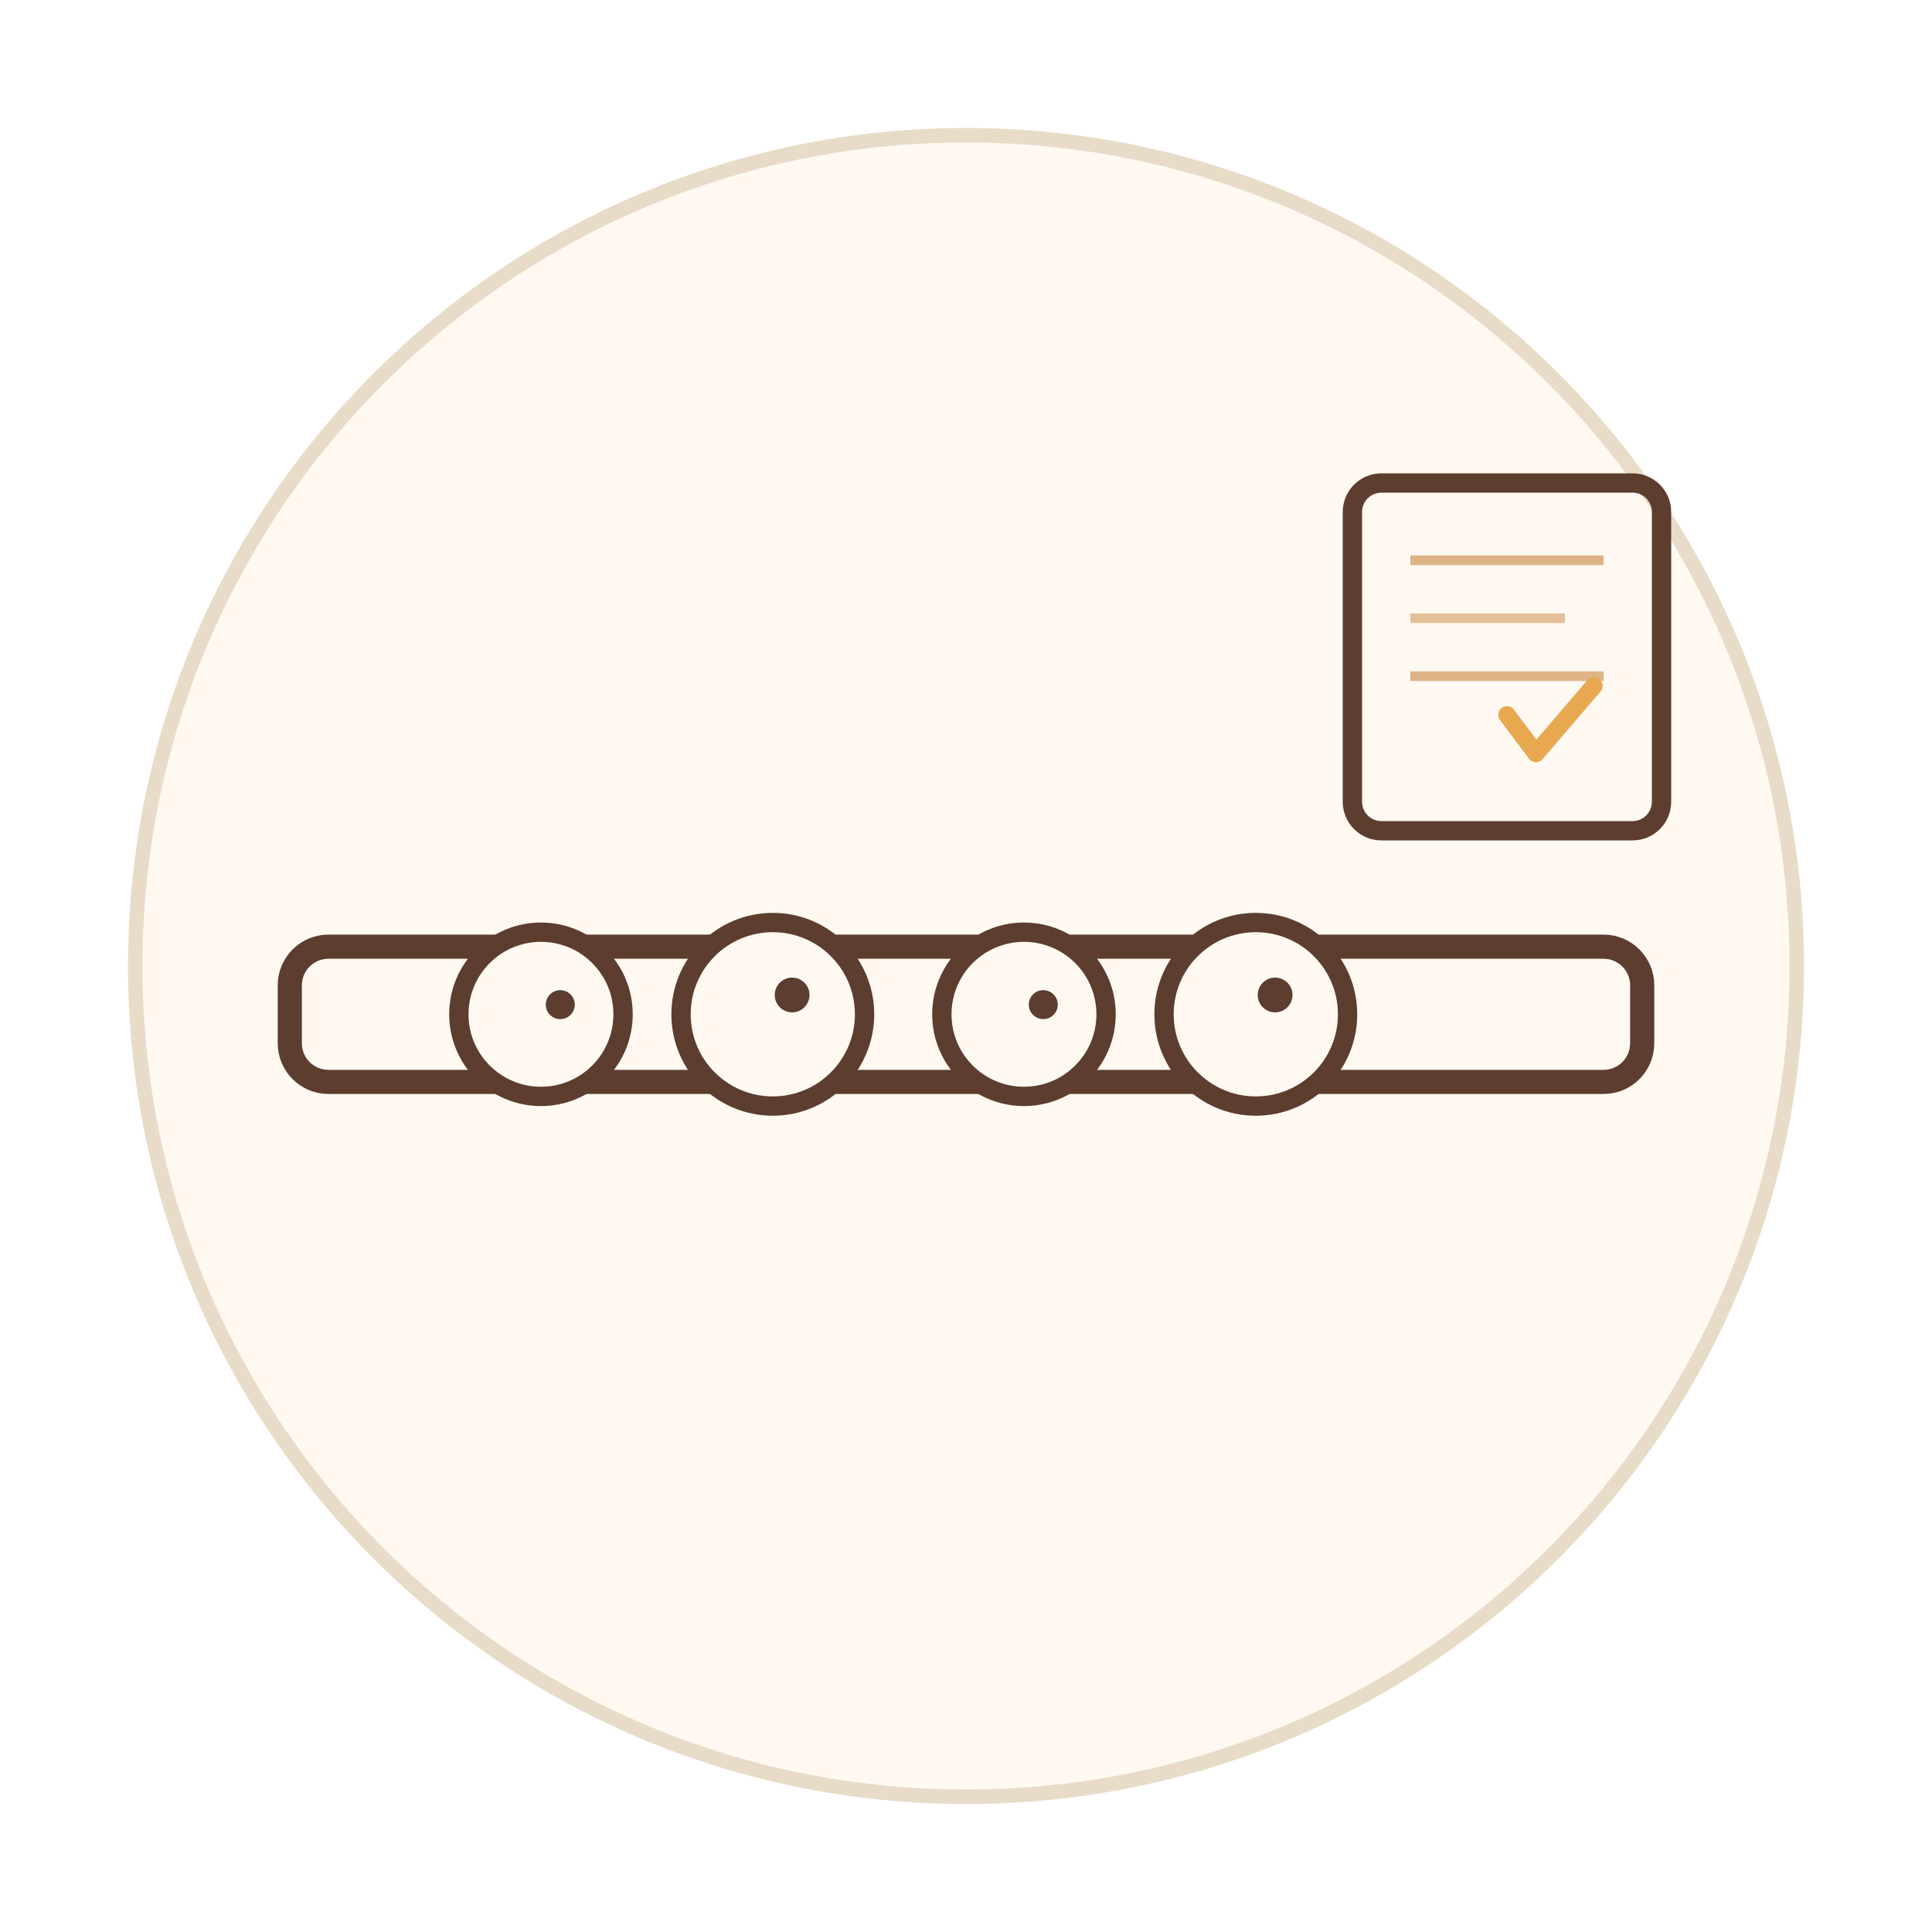
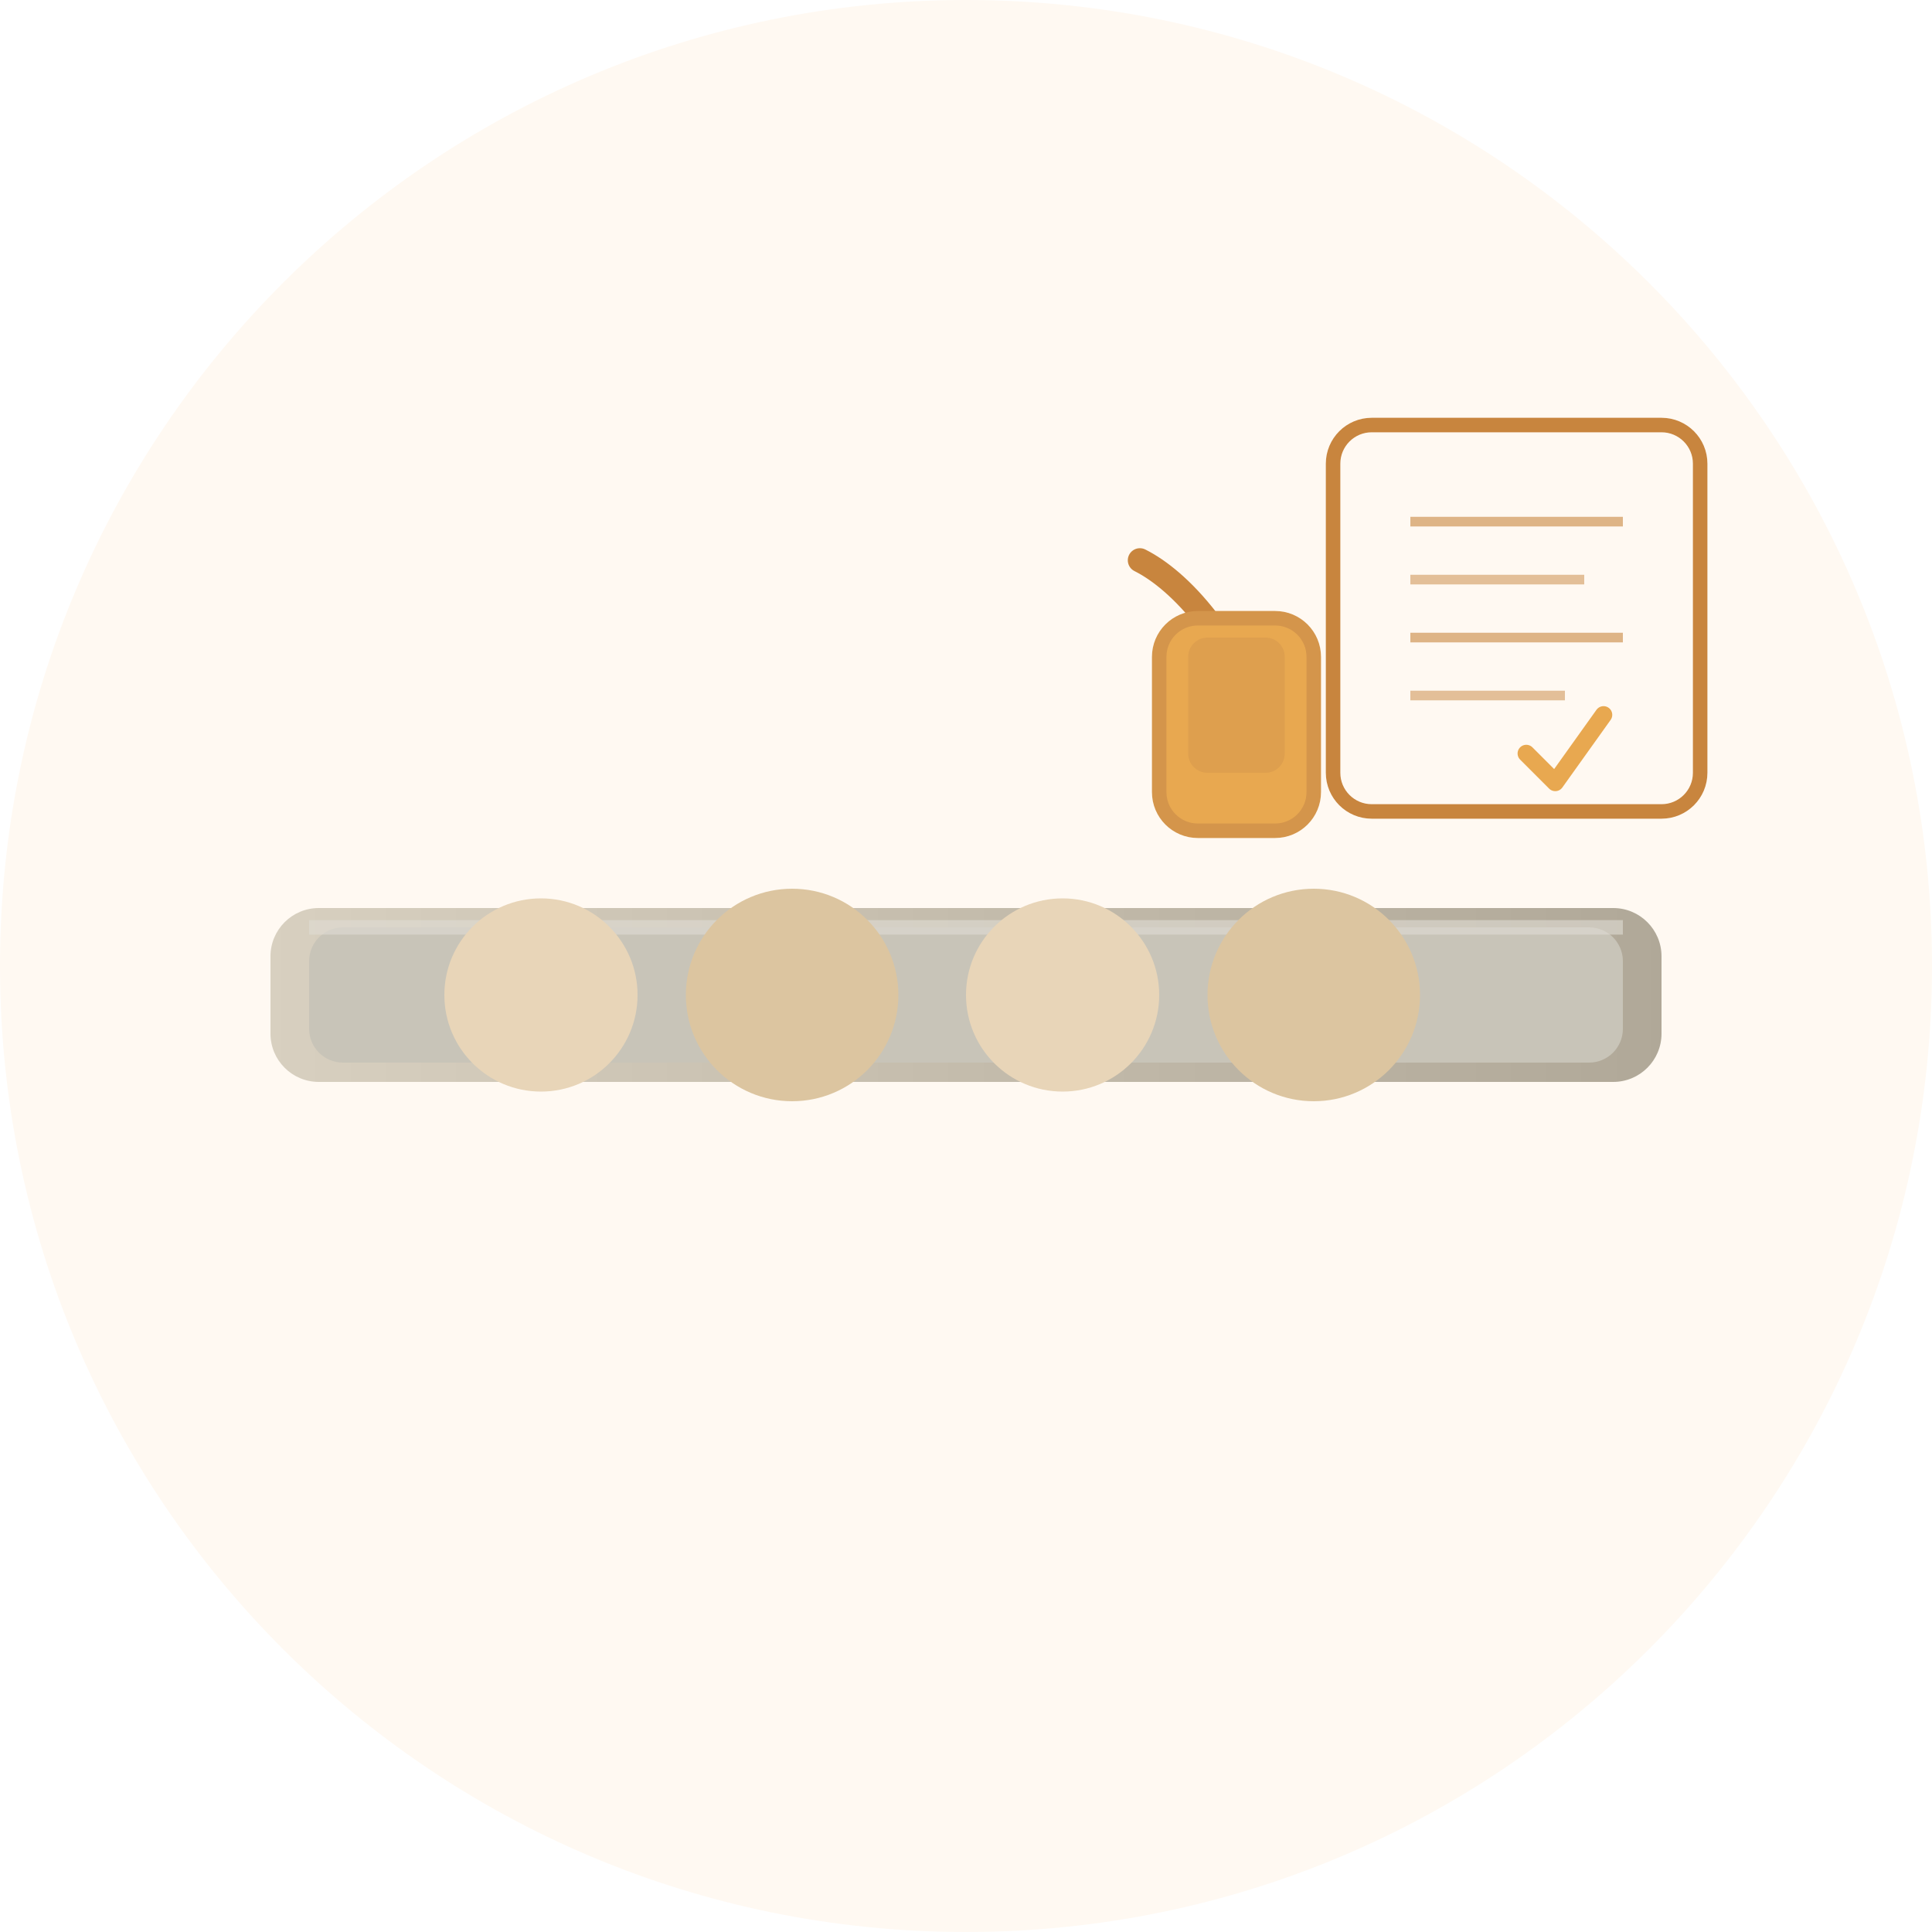
<svg xmlns="http://www.w3.org/2000/svg" width="200" height="200" viewBox="0 0 200 200">
-   <circle cx="100" cy="100" r="86" fill="#FFF9F2" stroke="#E8DCC8" stroke-width="1.5" />
-   <rect x="30" y="98" width="140" height="14" rx="4" fill="none" stroke="#5C3D2E" stroke-width="2.5" />
-   <circle cx="56" cy="105" r="8.5" fill="#FFF9F2" stroke="#5C3D2E" stroke-width="2" />
-   <circle cx="80" cy="105" r="9.5" fill="#FFF9F2" stroke="#5C3D2E" stroke-width="2" />
-   <circle cx="106" cy="105" r="8.5" fill="#FFF9F2" stroke="#5C3D2E" stroke-width="2" />
-   <circle cx="130" cy="105" r="9.5" fill="#FFF9F2" stroke="#5C3D2E" stroke-width="2" />
-   <circle cx="58" cy="104" r="1.5" fill="#5C3D2E" />
-   <circle cx="82" cy="103" r="1.8" fill="#5C3D2E" />
-   <circle cx="108" cy="104" r="1.5" fill="#5C3D2E" />
-   <circle cx="132" cy="103" r="1.8" fill="#5C3D2E" />
-   <rect x="140" y="50" width="32" height="36" rx="3" fill="none" stroke="#5C3D2E" stroke-width="2" />
-   <line x1="146" y1="58" x2="166" y2="58" stroke="#C8853E" stroke-width="1" opacity="0.6" />
-   <line x1="146" y1="64" x2="162" y2="64" stroke="#C8853E" stroke-width="1" opacity="0.5" />
-   <line x1="146" y1="70" x2="166" y2="70" stroke="#C8853E" stroke-width="1" opacity="0.6" />
-   <path d="M156 74l3 4 6-7" fill="none" stroke="#E8A850" stroke-width="1.8" stroke-linecap="round" stroke-linejoin="round" />
+   <defs>
+     <radialGradient id="glow">
+       <stop offset="0%" stop-color="#E8A850" stop-opacity="0.9" />
+       <stop offset="50%" stop-color="#F5D5A0" stop-opacity="0.3" />
+       <stop offset="100%" stop-color="#FFF9F2" stop-opacity="0" />
+     </radialGradient>
+     <radialGradient id="cookie">
+       <stop offset="0%" stop-color="#E8B860" />
+       <stop offset="60%" stop-color="#C8843C" />
+       <stop offset="100%" stop-color="#A86828" />
+     </radialGradient>
+     <linearGradient id="wood">
+       <stop offset="0%" stop-color="#6B3A20" />
+       <stop offset="100%" stop-color="#4A2510" />
+     </linearGradient>
+     <linearGradient id="metal">
+       <stop offset="0%" stop-color="#D8D0C0" />
+       <stop offset="100%" stop-color="#B0A898" />
+     </linearGradient>
+     <radialGradient id="warm">
+       <stop offset="0%" stop-color="#FDF3E2" stop-opacity="0.6" />
+       <stop offset="100%" stop-color="#FFF9F2" stop-opacity="0" />
+     </radialGradient>
+   </defs>
+   <rect x="0" y="0" width="200" height="200" rx="100" fill="#FFF9F2" />
+   <rect x="28" y="94" width="144" height="18" rx="5" fill="url(#metal)" />
+   <rect x="32" y="96" width="136" height="14" rx="3.5" fill="#C8C4B8" />
+   <line x1="32" y1="96" x2="168" y2="96" stroke="#E0DCD4" stroke-width="1.5" opacity="0.6" />
+   <circle cx="56" cy="103" r="10" fill="#E8D5B8" />
+   <circle cx="56" cy="101" rx="2.5" ry="3.5" fill="#3C2415" transform="rotate(-10 56 101)" />
+   <circle cx="82" cy="103" r="11" fill="#DCC5A0" />
+   <circle cx="82" cy="101" rx="3" ry="4" fill="#3C2415" transform="rotate(15 82 101)" />
+   <circle cx="110" cy="103" r="10" fill="#E8D5B8" />
+   <circle cx="110" cy="101" rx="2.5" ry="3.5" fill="#3C2415" transform="rotate(-5 110 101)" />
+   <circle cx="136" cy="103" r="11" fill="#DCC5A0" />
+   <circle cx="136" cy="101" rx="3" ry="4" fill="#3C2415" transform="rotate(20 136 101)" />
+   <rect x="138" y="44" width="38" height="40" rx="4" fill="#FFF9F2" stroke="#C8853E" stroke-width="1.5" />
+   <line x1="146" y1="54" x2="168" y2="54" stroke="#C8853E" stroke-width="1" opacity="0.6" />
+   <line x1="146" y1="60" x2="164" y2="60" stroke="#C8853E" stroke-width="1" opacity="0.5" />
+   <line x1="146" y1="66" x2="168" y2="66" stroke="#C8853E" stroke-width="1" opacity="0.6" />
+   <line x1="146" y1="72" x2="162" y2="72" stroke="#C8853E" stroke-width="1" opacity="0.5" />
+   <path d="M158 78l3 3 5-7" fill="none" stroke="#E8A850" stroke-width="1.8" stroke-linecap="round" stroke-linejoin="round" />
+   <path d="M132 78c-4-12-10-18-14-20" fill="none" stroke="#C8853E" stroke-width="2.5" stroke-linecap="round" />
+   <rect x="120" y="64" width="16" height="22" rx="4" fill="#E8A850" stroke="#D4954B" stroke-width="1.5" />
+   <rect x="123" y="66" width="10" height="14" rx="2" fill="#D4954B" opacity="0.5" />
</svg>
